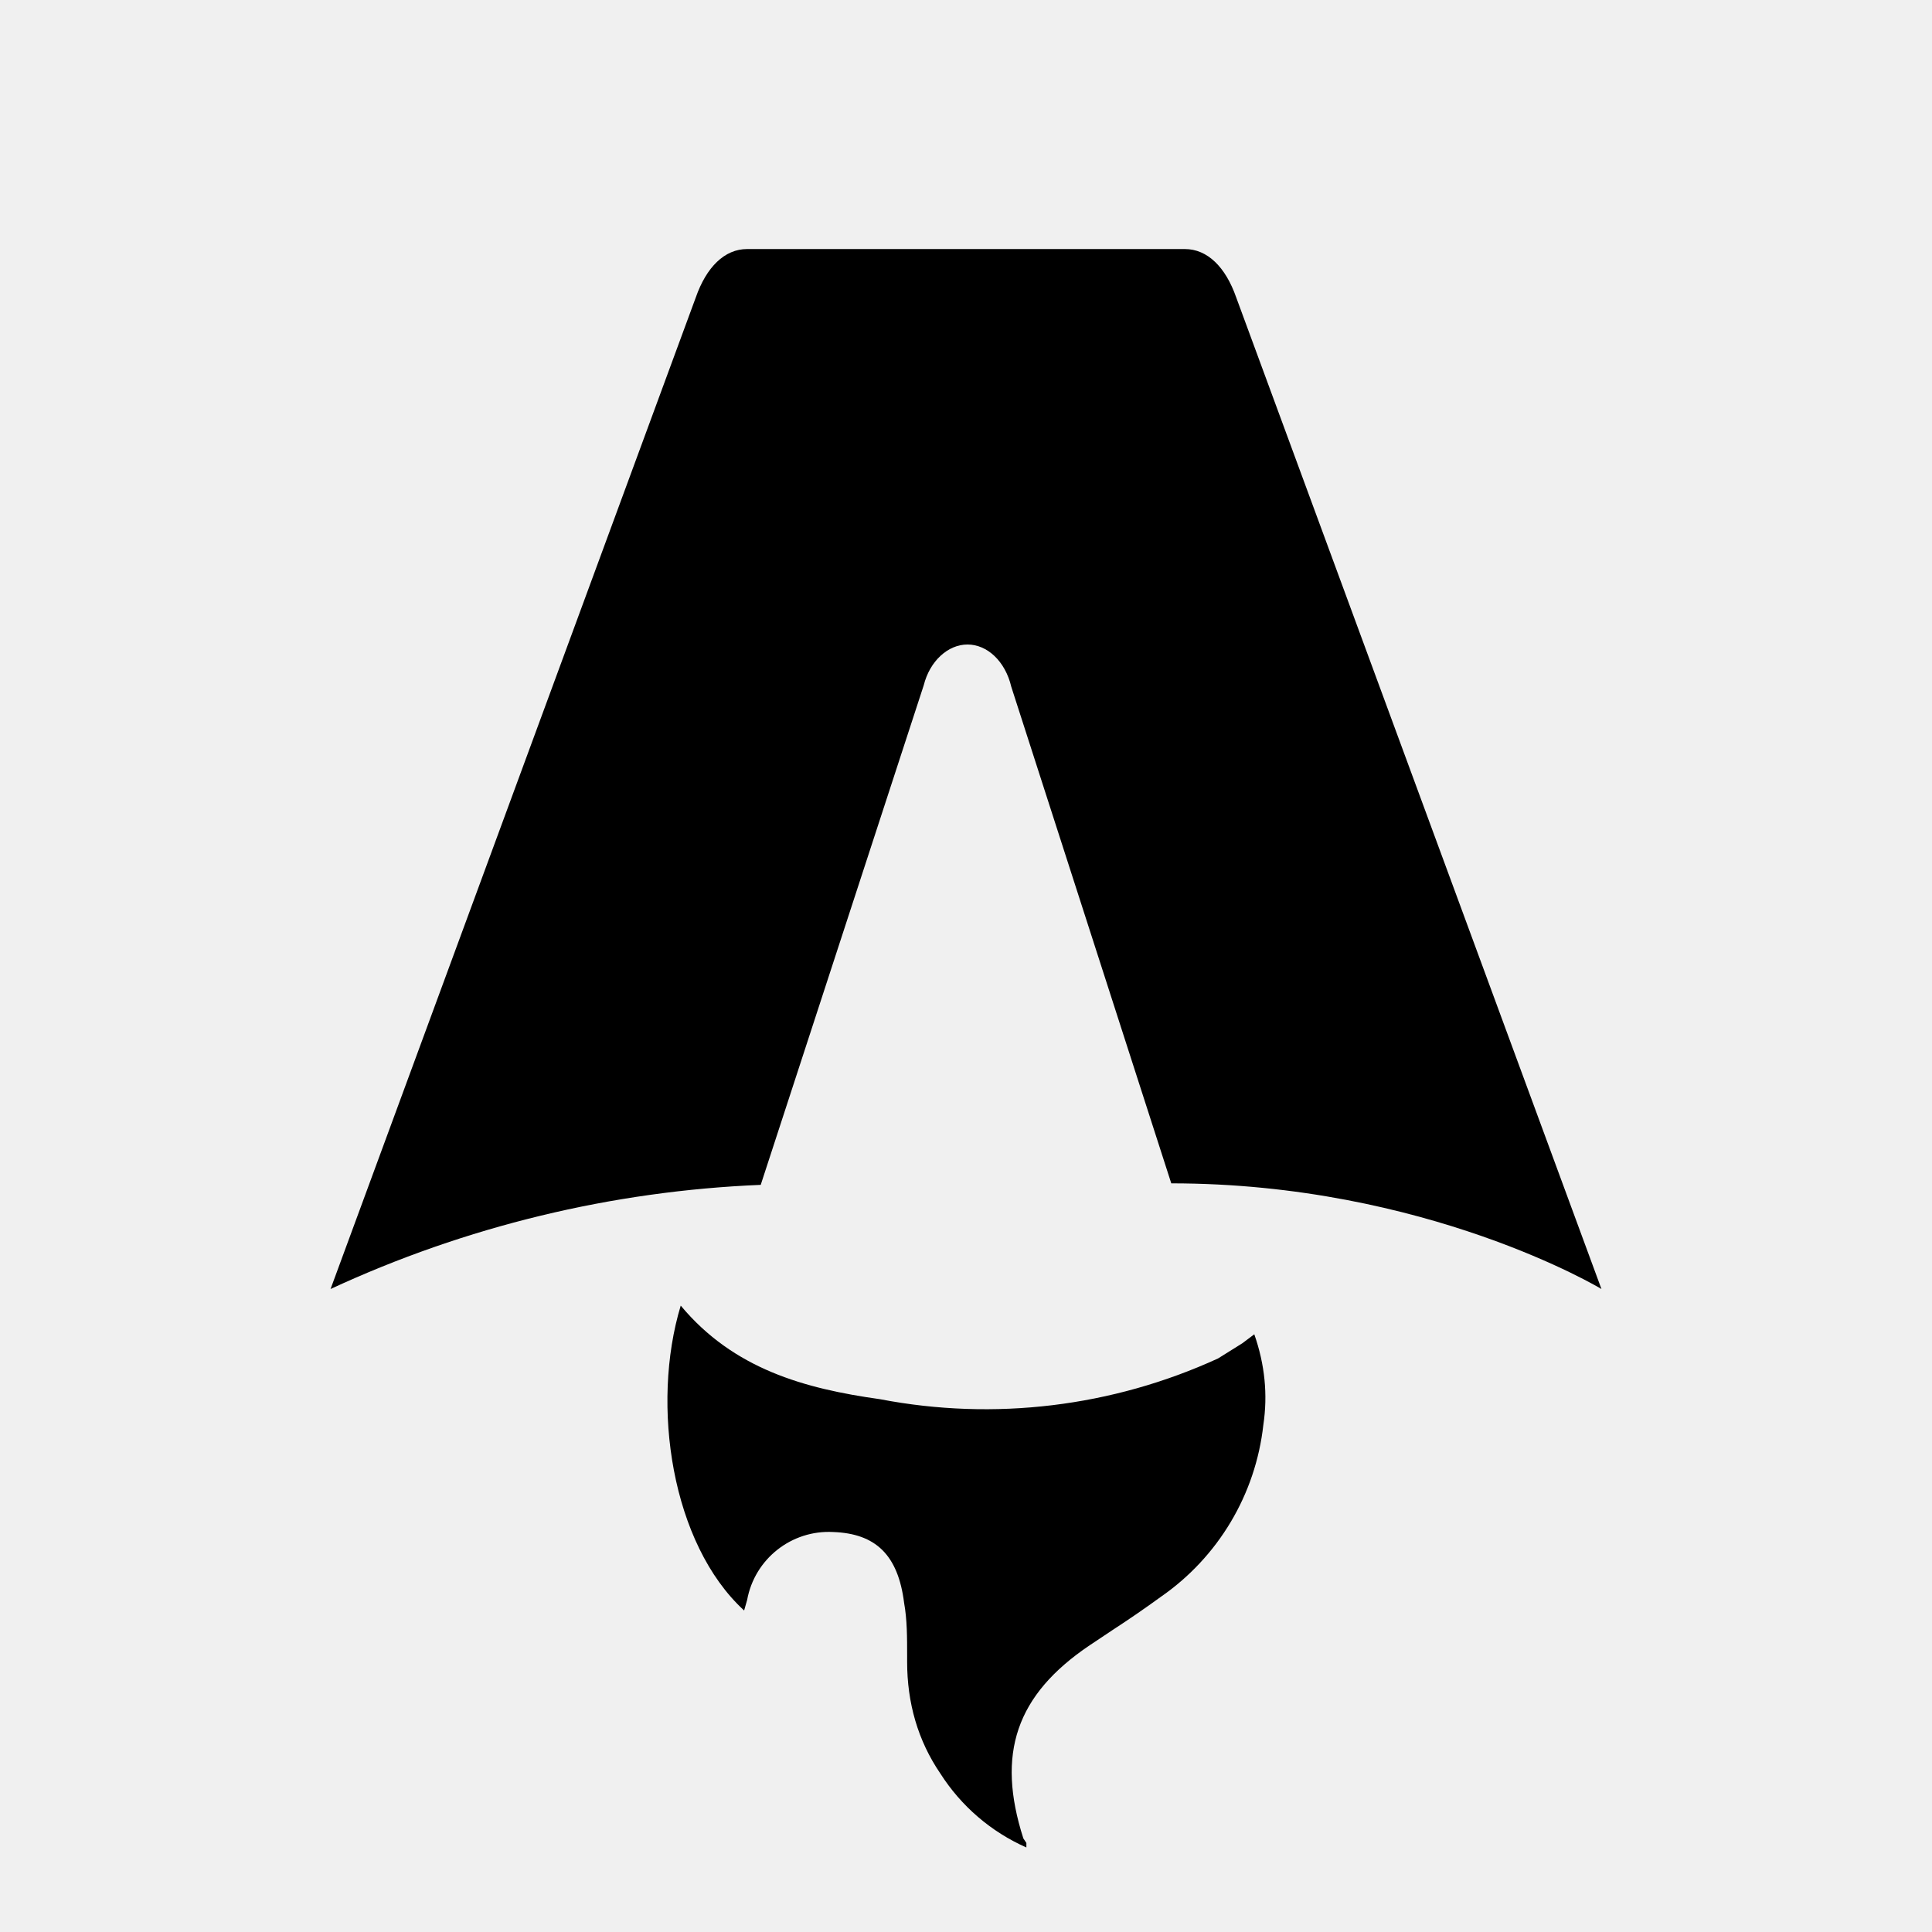
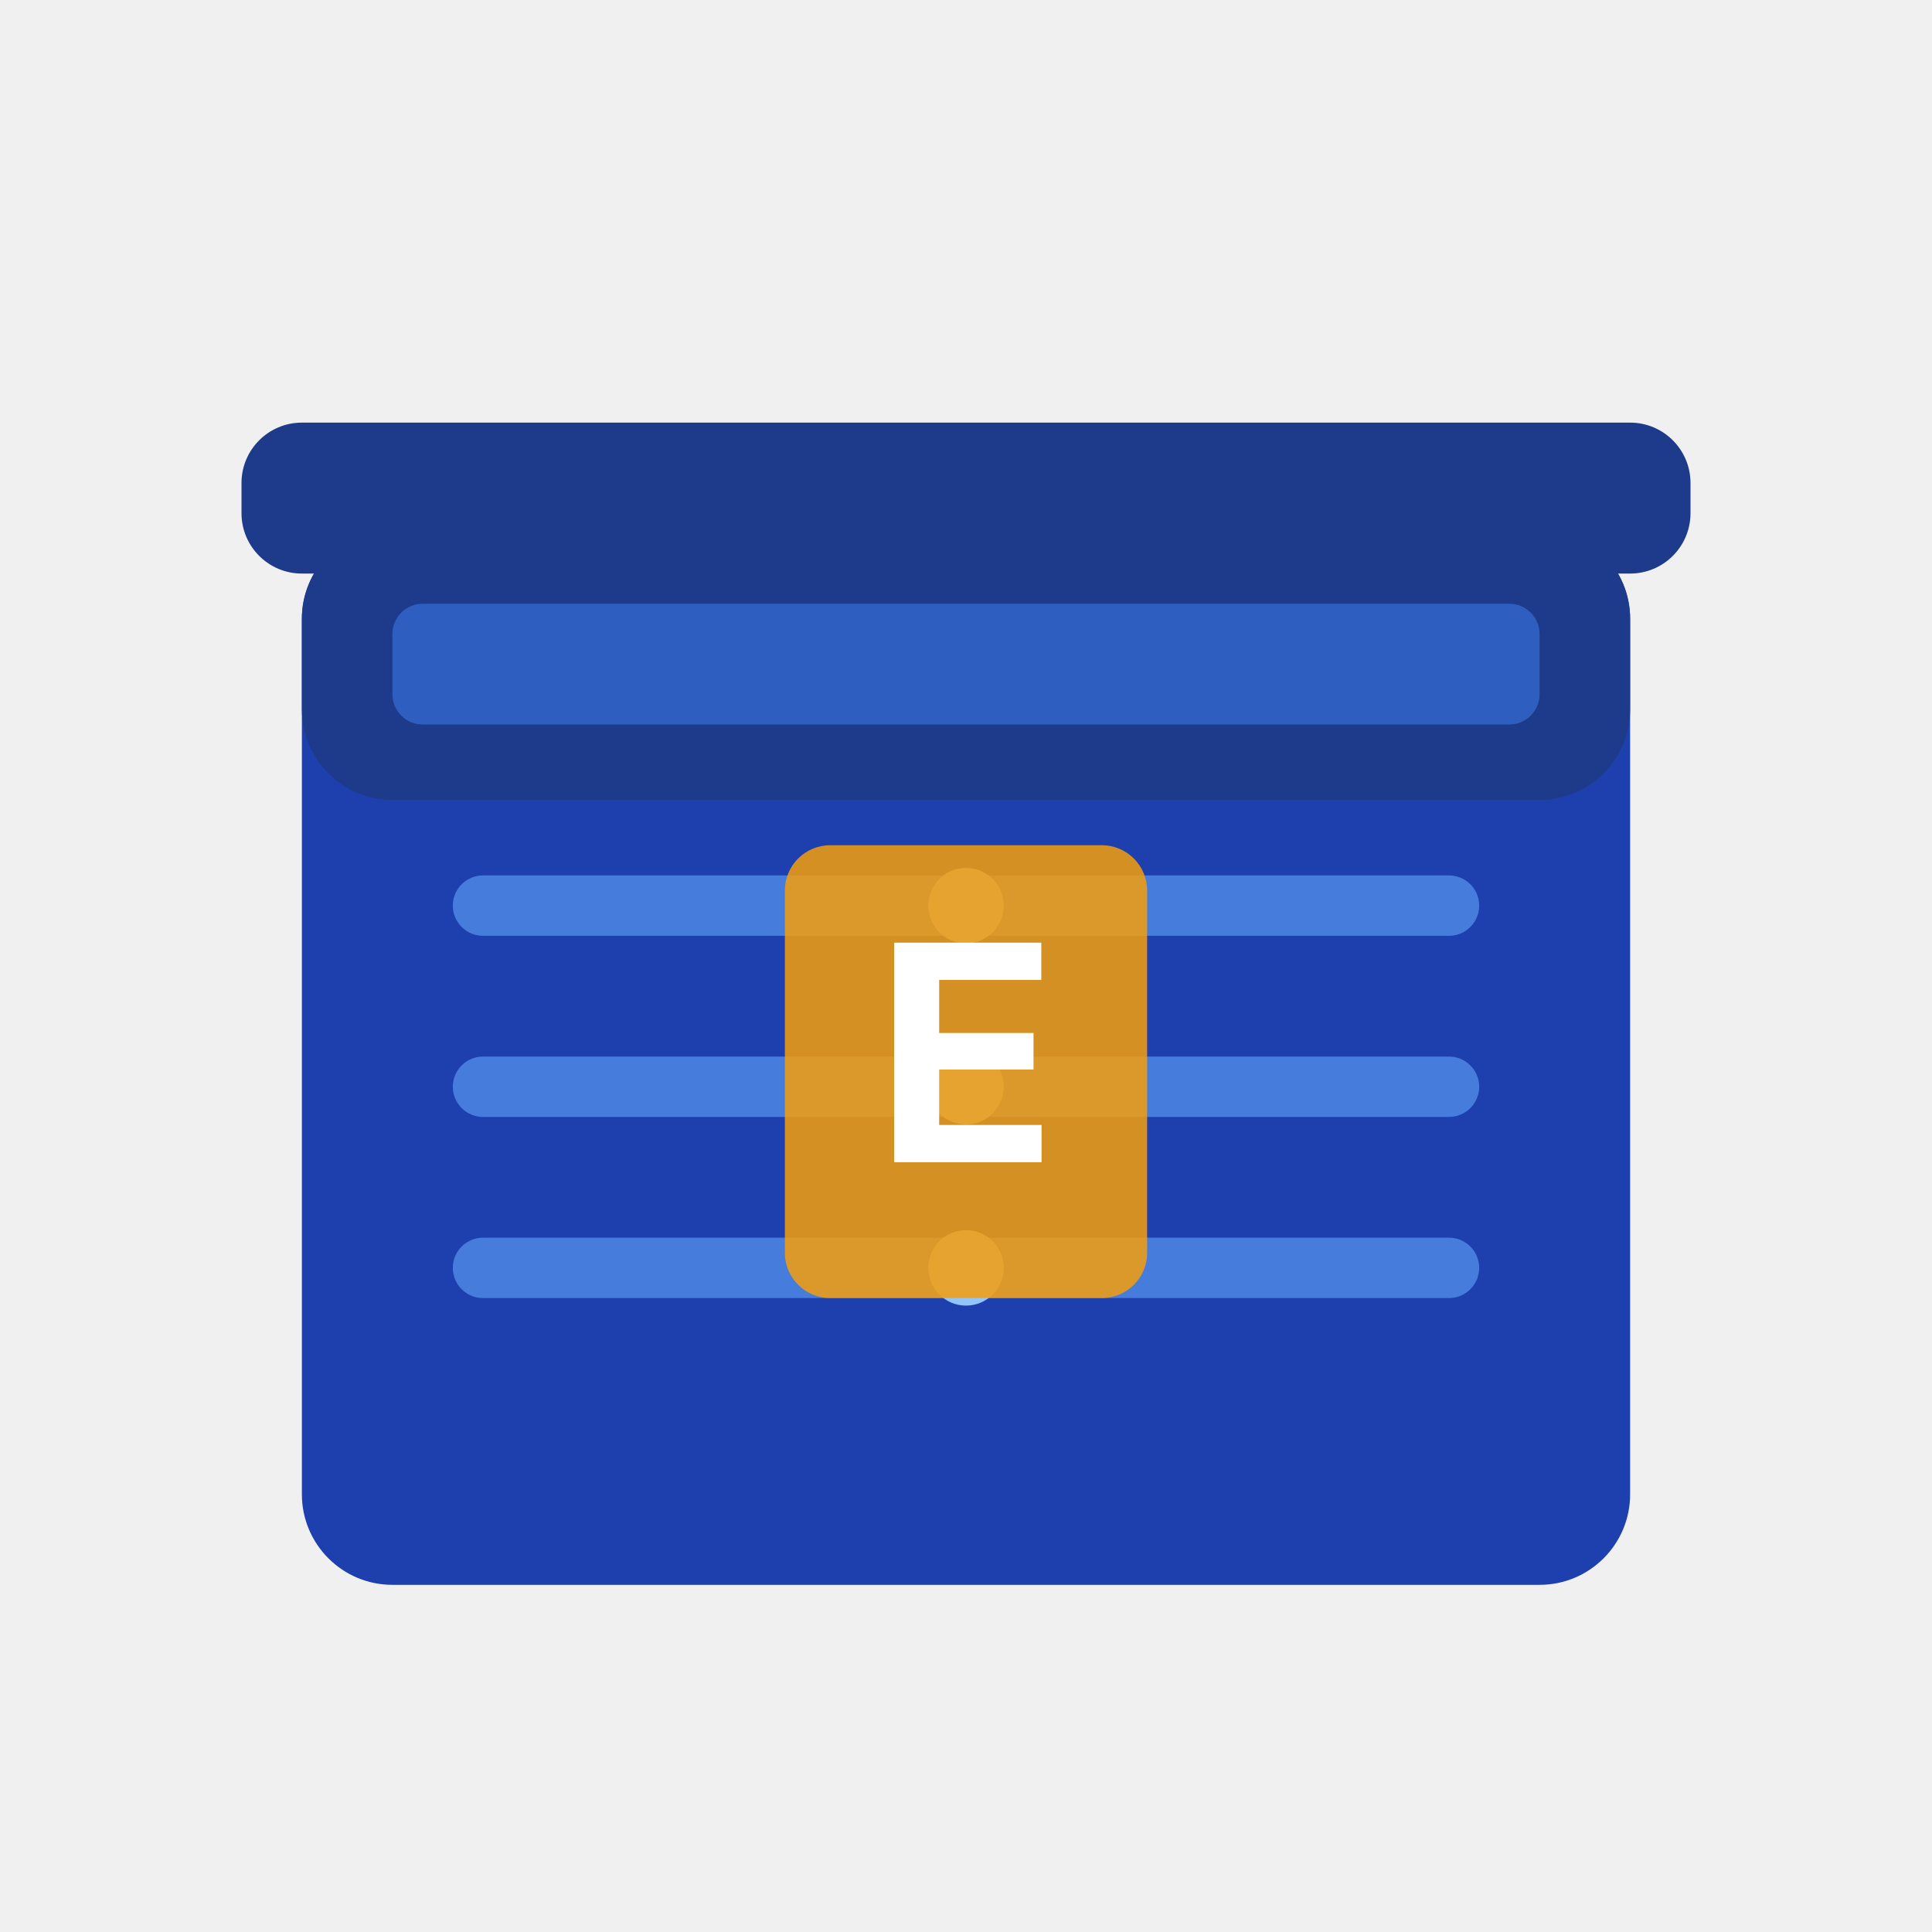
- <svg xmlns="http://www.w3.org/2000/svg" fill="none" viewBox="0 0 128 128">
-   <path d="M50.4 78.5a75.1 75.1 0 0 0-28.5 6.9l24.2-65.7c.7-2 1.9-3.2 3.4-3.2h29c1.5 0 2.7 1.2 3.4 3.2l24.2 65.7s-11.6-7-28.5-7L67 45.5c-.4-1.7-1.6-2.8-2.9-2.8-1.3 0-2.5 1.1-2.9 2.7L50.4 78.5Zm-1.1 28.2Zm-4.2-20.2c-2 6.6-.6 15.8 4.2 20.2a17.5 17.5 0 0 1 .2-.7 5.5 5.5 0 0 1 5.7-4.5c2.8.1 4.3 1.5 4.7 4.7.2 1.1.2 2.3.2 3.5v.4c0 2.7.7 5.2 2.2 7.4a13 13 0 0 0 5.7 4.9v-.3l-.2-.3c-1.8-5.6-.5-9.5 4.4-12.8l1.5-1a73 73 0 0 0 3.2-2.2 16 16 0 0 0 6.8-11.4c.3-2 .1-4-.6-6l-.8.6-1.6 1a37 37 0 0 1-22.4 2.7c-5-.7-9.7-2-13.2-6.2Z" />
+ <svg xmlns="http://www.w3.org/2000/svg" viewBox="0 0 128 128">
+   <rect x="20" y="35" width="88" height="70" rx="6" ry="6" fill="#1e40af" />
+   <rect x="20" y="35" width="88" height="18" rx="6" ry="6" fill="#1e3a8a" />
+   <rect x="26" y="40" width="76" height="8" rx="2" ry="2" fill="#3b82f6" opacity="0.5" />
+   <rect x="30" y="58" width="68" height="4" rx="2" fill="#60a5fa" opacity="0.6" />
+   <rect x="30" y="70" width="68" height="4" rx="2" fill="#60a5fa" opacity="0.6" />
+   <rect x="30" y="82" width="68" height="4" rx="2" fill="#60a5fa" opacity="0.6" />
+   <circle cx="64" cy="60" r="2.5" fill="#93c5fd" />
+   <circle cx="64" cy="72" r="2.5" fill="#93c5fd" />
+   <circle cx="64" cy="84" r="2.5" fill="#93c5fd" />
+   <rect x="52" y="56" width="24" height="30" rx="3" fill="#f59e0b" opacity="0.85" />
+   <text x="64" y="77" font-family="Inter, Arial, sans-serif" font-size="20" font-weight="bold" fill="#ffffff" text-anchor="middle">E</text>
+   <rect x="16" y="28" width="96" height="10" rx="4" ry="4" fill="#1e3a8a" />
  <style>
-         path { fill: #000; }
-         @media (prefers-color-scheme: dark) {
-             path { fill: #FFF; }
-         }
-     </style>
+     @media (prefers-color-scheme: dark) {
+       rect[fill="#1e40af"] { fill: #60a5fa; }
+       rect[fill="#1e3a8a"] { fill: #3b82f6; }
+       rect[fill="#3b82f6"] { fill: #93c5fd; }
+       rect[fill="#60a5fa"] { fill: #bfdbfe; }
+       circle[fill="#93c5fd"] { fill: #dbeafe; }
+       rect[fill="#f59e0b"] { fill: #fbbf24; }
+     }
+   </style>
</svg>
